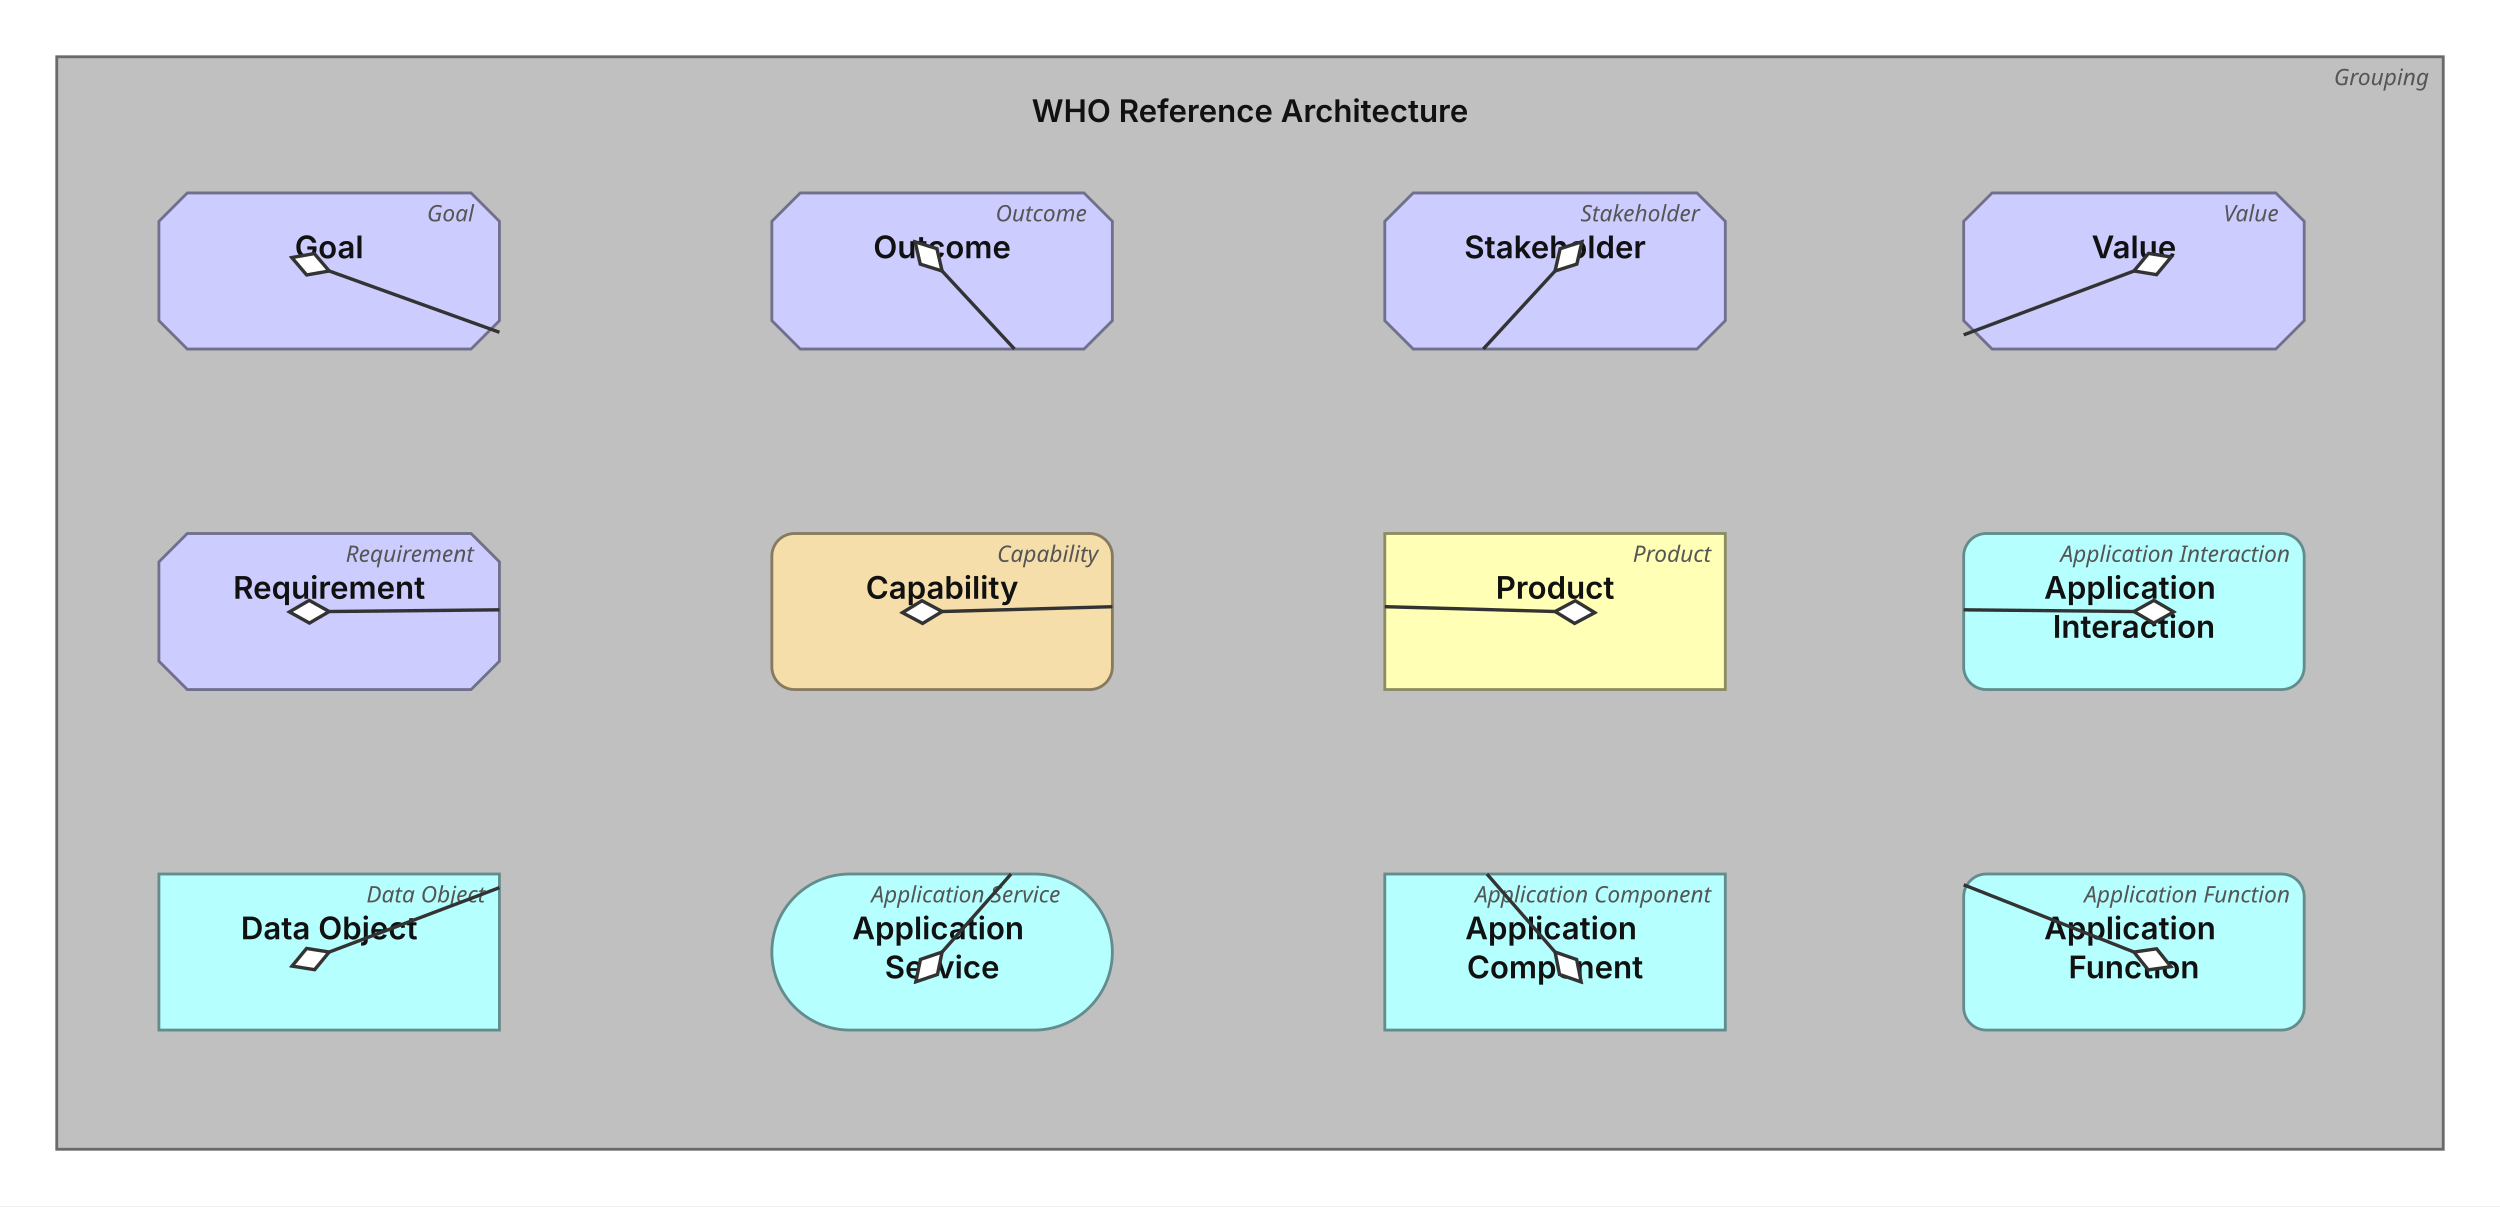
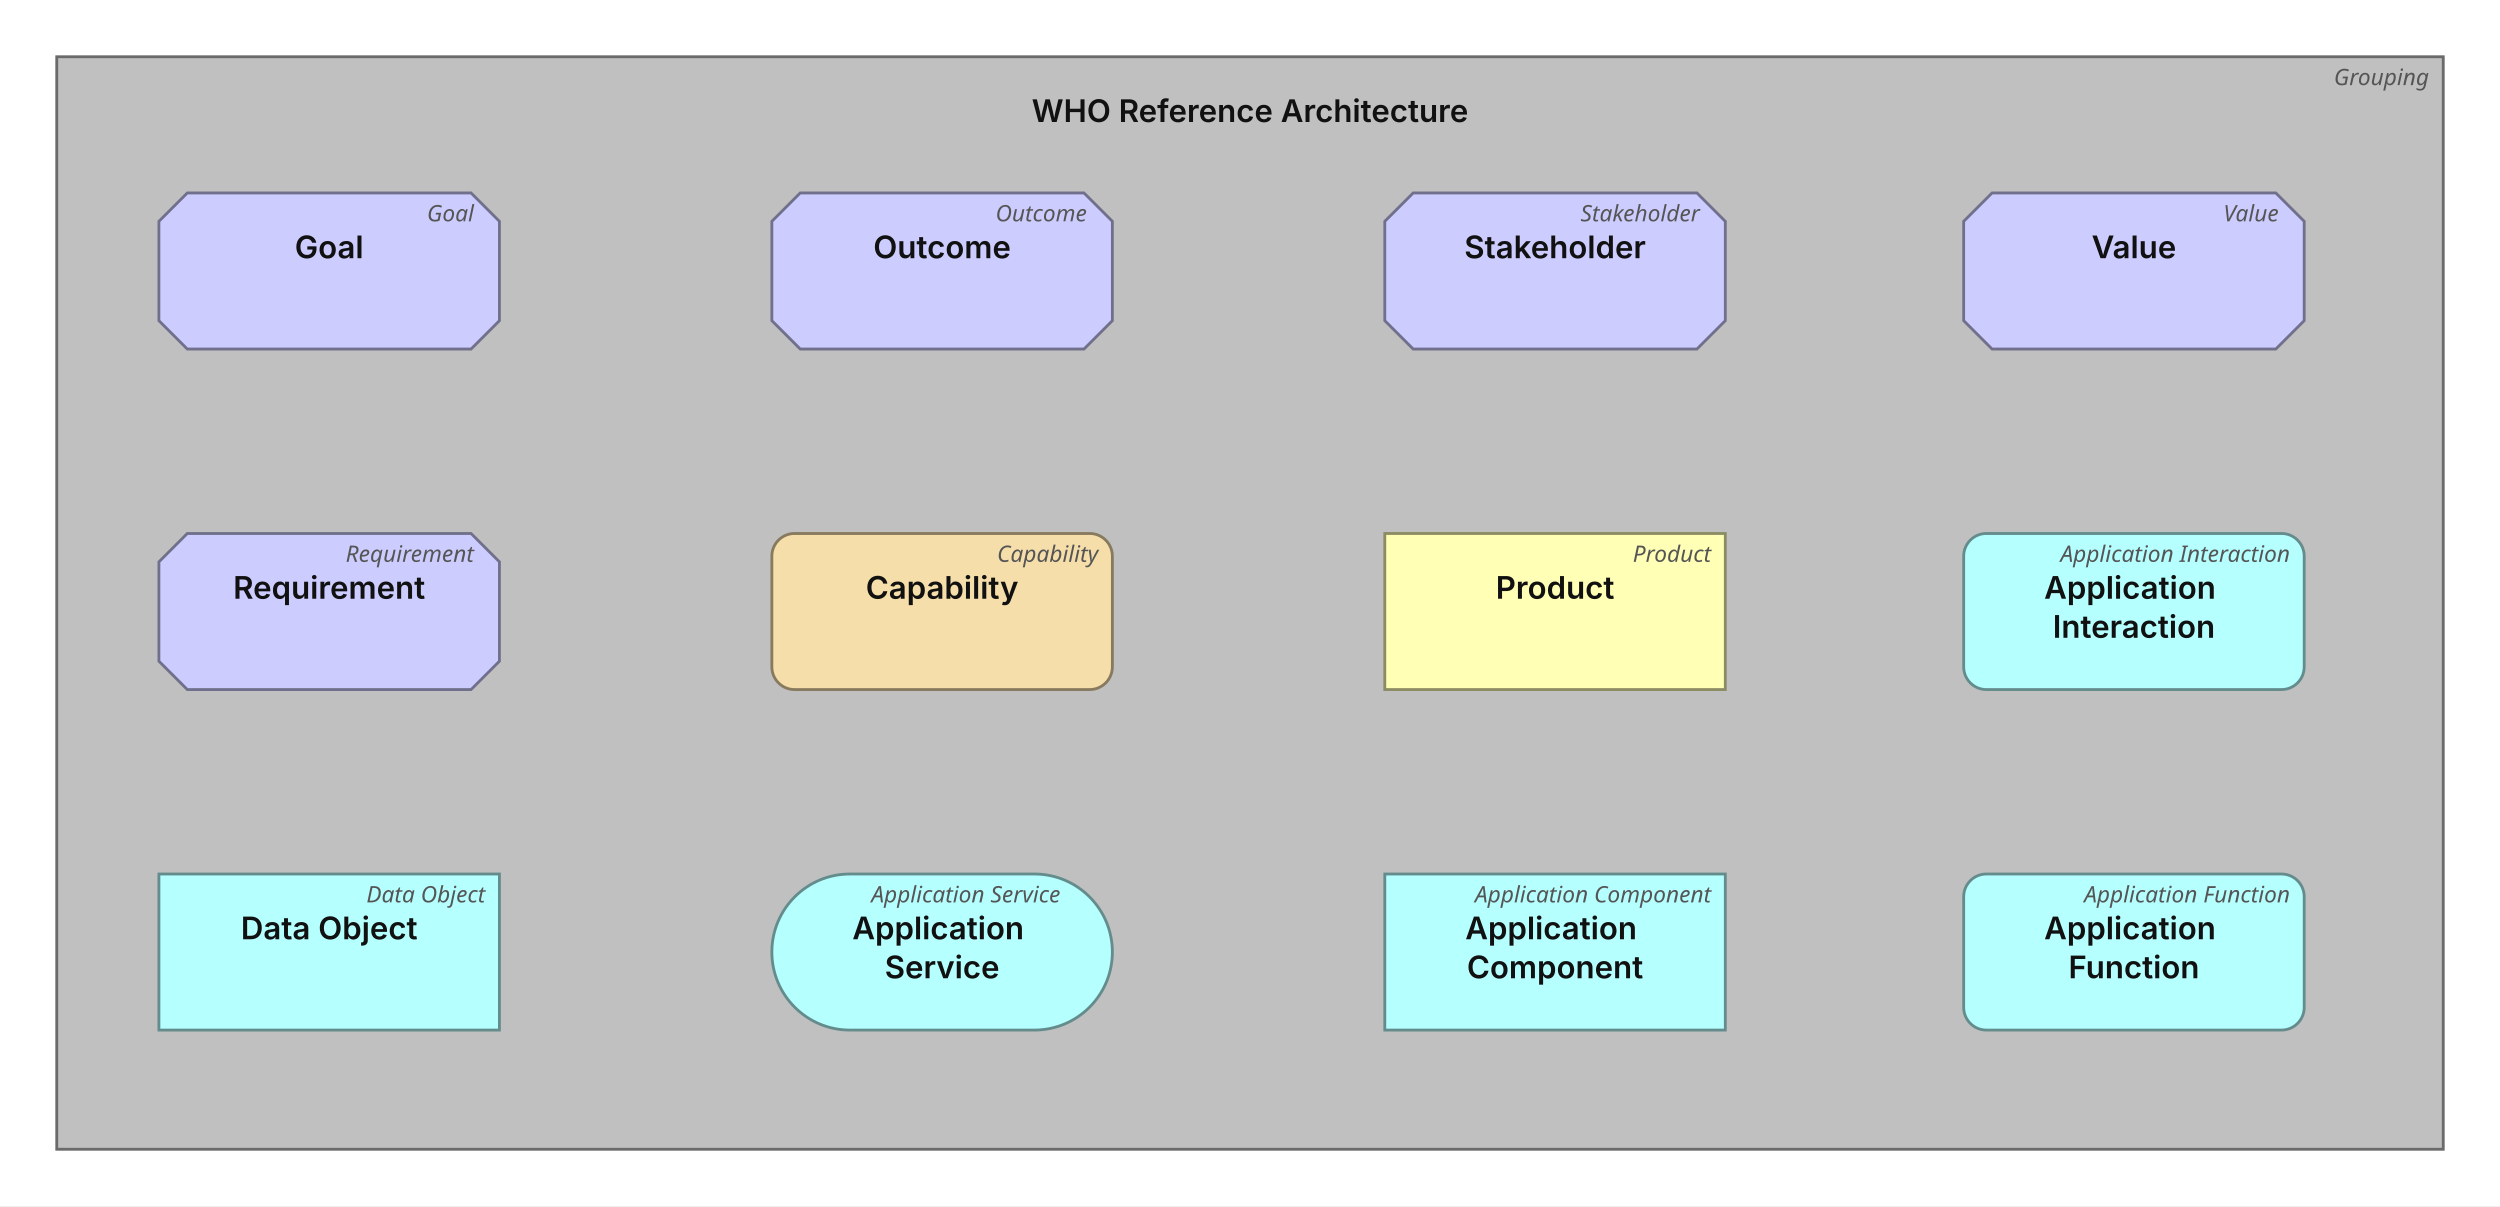
<svg xmlns="http://www.w3.org/2000/svg" viewBox="592 232 881 425" width="881" height="425" role="img" aria-labelledby="av-title">
  <style>
.av-name{font:600 11px system-ui,-apple-system,"Segoe UI",sans-serif;fill:#111}
.av-type{font:italic 8px system-ui,sans-serif;fill:#555}
.av-group{font:600 11px system-ui,sans-serif;fill:#333}
.av-note{font:10px system-ui,sans-serif;fill:#222}
.av-rel{font:9px system-ui,sans-serif;fill:#333;paint-order:stroke;stroke:#fff;stroke-width:3px}
a:hover rect,a:hover polygon,a:focus rect,a:focus polygon{stroke:#06c;stroke-width:2.5}
</style>
  <defs>
    <marker id="arrow-open" viewBox="0 0 12 12" refX="11" refY="6" markerWidth="11" markerHeight="11" orient="auto-start-reverse" markerUnits="userSpaceOnUse">
      <path d="M1 1 L11 6 L1 11" fill="none" stroke="#333" stroke-width="1.3" />
    </marker>
    <marker id="arrow-filled" viewBox="0 0 12 12" refX="11" refY="6" markerWidth="11" markerHeight="11" orient="auto-start-reverse" markerUnits="userSpaceOnUse">
      <path d="M1 1 L11 6 L1 11 Z" fill="#333" />
    </marker>
    <marker id="arrow-small" viewBox="0 0 10 10" refX="9" refY="5" markerWidth="8" markerHeight="8" orient="auto-start-reverse" markerUnits="userSpaceOnUse">
      <path d="M1 1 L9 5 L1 9" fill="none" stroke="#333" stroke-width="1.2" />
    </marker>
    <marker id="triangle-hollow" viewBox="0 0 14 14" refX="13" refY="7" markerWidth="13" markerHeight="13" orient="auto-start-reverse" markerUnits="userSpaceOnUse">
      <path d="M1 1 L13 7 L1 13 Z" fill="#fff" stroke="#333" stroke-width="1.2" />
    </marker>
    <marker id="diamond-filled" viewBox="0 0 16 10" refX="1" refY="5" markerWidth="16" markerHeight="10" orient="auto-start-reverse" markerUnits="userSpaceOnUse">
      <path d="M1 5 L8 1 L15 5 L8 9 Z" fill="#333" />
    </marker>
    <marker id="diamond-hollow" viewBox="0 0 16 10" refX="1" refY="5" markerWidth="16" markerHeight="10" orient="auto-start-reverse" markerUnits="userSpaceOnUse">
      <path d="M1 5 L8 1 L15 5 L8 9 Z" fill="#fff" stroke="#333" stroke-width="1.2" />
    </marker>
    <marker id="dot" viewBox="0 0 8 8" refX="4" refY="4" markerWidth="7" markerHeight="7" orient="auto" markerUnits="userSpaceOnUse">
      <circle cx="4" cy="4" r="3.2" fill="#333" />
    </marker>
    <pattern id="missing" width="8" height="8" patternUnits="userSpaceOnUse" patternTransform="rotate(45)">
      <rect width="8" height="8" fill="#fff" />
      <line x1="0" y1="0" x2="0" y2="8" stroke="#d33" stroke-width="2" />
    </pattern>
  </defs>
  <rect x="592" y="232" width="881" height="425" fill="#fff" />
  <a href="../../../en/dpi-h-ra/archimate/0.2.0-draft.3/elements/id-261dbb4088804cc98b29e8c12d740d9d/" target="_top">
    <rect x="612" y="252" width="841" height="385" fill="#c0c0c0" stroke="#6a6a6a" stroke-width="1" />
    <text class="av-type" x="1448" y="262" text-anchor="end">Grouping</text>
    <text class="av-name" x="1032.5" y="275" text-anchor="middle">
      <tspan x="1032.5" dy="0">WHO Reference Architecture</tspan>
    </text>
  </a>
  <a href="../../../en/dpi-h-ra/archimate/0.2.0-draft.3/elements/id-e094247e8b644b32b943fbf74db26919/" target="_top">
    <rect x="1284" y="540" width="120" height="55" rx="8" fill="#b5ffff" stroke="#648c8c" stroke-width="1" />
    <text class="av-type" x="1399" y="550" text-anchor="end">Application Function</text>
    <text class="av-name" x="1344" y="563" text-anchor="middle">
      <tspan x="1344" dy="0">Application</tspan>
      <tspan x="1344" dy="13.75">Function</tspan>
    </text>
  </a>
  <a href="../../../en/dpi-h-ra/archimate/0.2.0-draft.3/elements/id-02b7219333294038ace722f201002f85/" target="_top">
    <polygon points="658,300 758,300 768,310 768,345 758,355 658,355 648,345 648,310" fill="#ccccff" stroke="#70708c" stroke-width="1" />
    <text class="av-type" x="759" y="310" text-anchor="end">Goal</text>
    <text class="av-name" x="708" y="323" text-anchor="middle">
      <tspan x="708" dy="0">Goal</tspan>
    </text>
  </a>
  <a href="../../../en/dpi-h-ra/archimate/0.2.0-draft.3/elements/id-a4a83271fd524c679d209148de923252/" target="_top">
    <polygon points="1294,300 1394,300 1404,310 1404,345 1394,355 1294,355 1284,345 1284,310" fill="#ccccff" stroke="#70708c" stroke-width="1" />
    <text class="av-type" x="1395" y="310" text-anchor="end">Value</text>
    <text class="av-name" x="1344" y="323" text-anchor="middle">
      <tspan x="1344" dy="0">Value</tspan>
    </text>
  </a>
  <a href="../../../en/dpi-h-ra/archimate/0.2.0-draft.3/elements/id-8d85d8ed93ca4d0cb95c5e5fb2dfaa37/" target="_top">
    <rect x="864" y="420" width="120" height="55" rx="8" fill="#f5deaa" stroke="#877a5e" stroke-width="1" />
    <text class="av-type" x="979" y="430" text-anchor="end">Capability</text>
    <text class="av-name" x="924" y="443" text-anchor="middle">
      <tspan x="924" dy="0">Capability</tspan>
    </text>
  </a>
  <a href="../../../en/dpi-h-ra/archimate/0.2.0-draft.3/elements/id-bbaa3f477bec481399e8094134e8837d/" target="_top">
    <polygon points="1090,300 1190,300 1200,310 1200,345 1190,355 1090,355 1080,345 1080,310" fill="#ccccff" stroke="#70708c" stroke-width="1" />
    <text class="av-type" x="1191" y="310" text-anchor="end">Stakeholder</text>
    <text class="av-name" x="1140" y="323" text-anchor="middle">
      <tspan x="1140" dy="0">Stakeholder</tspan>
    </text>
  </a>
  <a href="../../../en/dpi-h-ra/archimate/0.2.0-draft.3/elements/id-6bfbbb64740b474390519957098c7470/" target="_top">
    <polygon points="874,300 974,300 984,310 984,345 974,355 874,355 864,345 864,310" fill="#ccccff" stroke="#70708c" stroke-width="1" />
    <text class="av-type" x="975" y="310" text-anchor="end">Outcome</text>
    <text class="av-name" x="924" y="323" text-anchor="middle">
      <tspan x="924" dy="0">Outcome</tspan>
    </text>
  </a>
  <a href="../../../en/dpi-h-ra/archimate/0.2.0-draft.3/elements/id-17056ffcc80c4f1a9cb9813faccba55a/" target="_top">
    <rect x="1080" y="420" width="120" height="55" fill="#ffffb5" stroke="#8c8c64" stroke-width="1" />
    <text class="av-type" x="1195" y="430" text-anchor="end">Product</text>
    <text class="av-name" x="1140" y="443" text-anchor="middle">
      <tspan x="1140" dy="0">Product</tspan>
    </text>
  </a>
  <a href="../../../en/dpi-h-ra/archimate/0.2.0-draft.3/elements/id-2b217ea16dce46f5b67dd7114c155cc5/" target="_top">
    <rect x="1080" y="540" width="120" height="55" fill="#b5ffff" stroke="#648c8c" stroke-width="1" />
    <text class="av-type" x="1195" y="550" text-anchor="end">Application Component</text>
    <text class="av-name" x="1140" y="563" text-anchor="middle">
      <tspan x="1140" dy="0">Application</tspan>
      <tspan x="1140" dy="13.75">Component</tspan>
    </text>
  </a>
  <a href="../../../en/dpi-h-ra/archimate/0.2.0-draft.3/elements/id-d4fe8961fb1a4993b99efad094d1f6b8/" target="_top">
    <rect x="1284" y="420" width="120" height="55" rx="8" fill="#b5ffff" stroke="#648c8c" stroke-width="1" />
    <text class="av-type" x="1399" y="430" text-anchor="end">Application Interaction</text>
    <text class="av-name" x="1344" y="443" text-anchor="middle">
      <tspan x="1344" dy="0">Application</tspan>
      <tspan x="1344" dy="13.75">Interaction</tspan>
    </text>
  </a>
  <a href="../../../en/dpi-h-ra/archimate/0.2.0-draft.3/elements/id-9d7649b3969a41f58174728b5ea27ec5/" target="_top">
    <polygon points="658,420 758,420 768,430 768,465 758,475 658,475 648,465 648,430" fill="#ccccff" stroke="#70708c" stroke-width="1" />
    <text class="av-type" x="759" y="430" text-anchor="end">Requirement</text>
    <text class="av-name" x="708" y="443" text-anchor="middle">
      <tspan x="708" dy="0">Requirement</tspan>
    </text>
  </a>
  <a href="../../../en/dpi-h-ra/archimate/0.2.0-draft.3/elements/id-a18240df0f7f48fbbc91618661b98a1a/" target="_top">
    <rect x="648" y="540" width="120" height="55" fill="#b5ffff" stroke="#648c8c" stroke-width="1" />
    <text class="av-type" x="763" y="550" text-anchor="end">Data Object</text>
    <text class="av-name" x="708" y="563" text-anchor="middle">
      <tspan x="708" dy="0">Data Object</tspan>
    </text>
  </a>
  <a href="../../../en/dpi-h-ra/archimate/0.2.0-draft.3/elements/id-d10fd0bc39a640c5bc07c9669ad2dd72/" target="_top">
    <rect x="864" y="540" width="120" height="55" rx="27.5" fill="#b5ffff" stroke="#648c8c" stroke-width="1" />
    <text class="av-type" x="965.667" y="550" text-anchor="end">Application Service</text>
    <text class="av-name" x="924" y="563" text-anchor="middle">
      <tspan x="924" dy="0">Application</tspan>
      <tspan x="924" dy="13.75">Service</tspan>
    </text>
  </a>
-   <a href="../../../en/dpi-h-ra/archimate/0.2.0-draft.3/relationships/id-60c352d645de4925a0278ef6f91d73d8/" target="_top">
-     <path d="M1344 447.5 L1284 446.9" fill="none" stroke="#333" stroke-width="1.2" marker-start="url(#diamond-hollow)" />
-     <path d="M1344 447.5 L1284 446.9" fill="none" stroke="transparent" stroke-width="8" />
-   </a>
-   <a href="../../../en/dpi-h-ra/archimate/0.2.0-draft.3/relationships/id-e74e7871b98544a08a1f20bd208c5728/" target="_top">
-     <path d="M924 327.5 L949.5 355" fill="none" stroke="#333" stroke-width="1.2" marker-start="url(#diamond-hollow)" />
-     <path d="M924 327.5 L949.5 355" fill="none" stroke="transparent" stroke-width="8" />
-   </a>
-   <a href="../../../en/dpi-h-ra/archimate/0.2.0-draft.3/relationships/id-58873f98135648c88fa21407d5fa8286/" target="_top">
-     <path d="M924 567.5 L948.3 540" fill="none" stroke="#333" stroke-width="1.2" marker-start="url(#diamond-hollow)" />
-     <path d="M924 567.5 L948.3 540" fill="none" stroke="transparent" stroke-width="8" />
-   </a>
-   <a href="../../../en/dpi-h-ra/archimate/0.2.0-draft.3/relationships/id-0a6fb7c84e284cd1857e58b4f60575a9/" target="_top">
-     <path d="M708 567.5 L768 544.8" fill="none" stroke="#333" stroke-width="1.2" marker-start="url(#diamond-hollow)" />
-     <path d="M708 567.5 L768 544.8" fill="none" stroke="transparent" stroke-width="8" />
-   </a>
-   <a href="../../../en/dpi-h-ra/archimate/0.2.0-draft.3/relationships/id-944896763d274938a9feb1672a995747/" target="_top">
-     <path d="M1140 447.5 L1080 445.8" fill="none" stroke="#333" stroke-width="1.2" marker-start="url(#diamond-hollow)" />
-     <path d="M1140 447.5 L1080 445.8" fill="none" stroke="transparent" stroke-width="8" />
-   </a>
-   <a href="../../../en/dpi-h-ra/archimate/0.2.0-draft.3/relationships/id-f0aa8d749a0648b69808ea9d9bd85d30/" target="_top">
-     <path d="M1344 327.5 L1284 350" fill="none" stroke="#333" stroke-width="1.2" marker-start="url(#diamond-hollow)" />
-     <path d="M1344 327.5 L1284 350" fill="none" stroke="transparent" stroke-width="8" />
-   </a>
-   <a href="../../../en/dpi-h-ra/archimate/0.2.0-draft.3/relationships/id-22316b739ccc4ecd8faca3225ee4587c/" target="_top">
-     <path d="M708 447.5 L768 446.9" fill="none" stroke="#333" stroke-width="1.2" marker-start="url(#diamond-hollow)" />
-     <path d="M708 447.5 L768 446.9" fill="none" stroke="transparent" stroke-width="8" />
-   </a>
-   <a href="../../../en/dpi-h-ra/archimate/0.2.0-draft.3/relationships/id-ad4957fdd44740298fc3ca6eb880e7fa/" target="_top">
-     <path d="M1344 567.5 L1284 543.8" fill="none" stroke="#333" stroke-width="1.2" marker-start="url(#diamond-hollow)" />
-     <path d="M1344 567.5 L1284 543.8" fill="none" stroke="transparent" stroke-width="8" />
-   </a>
-   <a href="../../../en/dpi-h-ra/archimate/0.2.0-draft.3/relationships/id-9ba334c1c4f0460f903be673b62d56d7/" target="_top">
-     <path d="M708 327.5 L768 349.1" fill="none" stroke="#333" stroke-width="1.2" marker-start="url(#diamond-hollow)" />
-     <path d="M708 327.5 L768 349.1" fill="none" stroke="transparent" stroke-width="8" />
-   </a>
-   <a href="../../../en/dpi-h-ra/archimate/0.2.0-draft.3/relationships/id-362969eda68d4fb8ae7eb849d7bf95be/" target="_top">
-     <path d="M1140 327.5 L1114.7 355" fill="none" stroke="#333" stroke-width="1.2" marker-start="url(#diamond-hollow)" />
-     <path d="M1140 327.5 L1114.7 355" fill="none" stroke="transparent" stroke-width="8" />
-   </a>
-   <a href="../../../en/dpi-h-ra/archimate/0.2.0-draft.3/relationships/id-48c6625968184f3ba1fa33a9b76f9787/" target="_top">
-     <path d="M924 447.5 L984 445.8" fill="none" stroke="#333" stroke-width="1.2" marker-start="url(#diamond-hollow)" />
-     <path d="M924 447.5 L984 445.8" fill="none" stroke="transparent" stroke-width="8" />
-   </a>
-   <a href="../../../en/dpi-h-ra/archimate/0.2.0-draft.3/relationships/id-78b8517aaa494fc6829495e456619a0c/" target="_top">
-     <path d="M1140 567.5 L1116 540" fill="none" stroke="#333" stroke-width="1.2" marker-start="url(#diamond-hollow)" />
-     <path d="M1140 567.5 L1116 540" fill="none" stroke="transparent" stroke-width="8" />
-   </a>
</svg>
